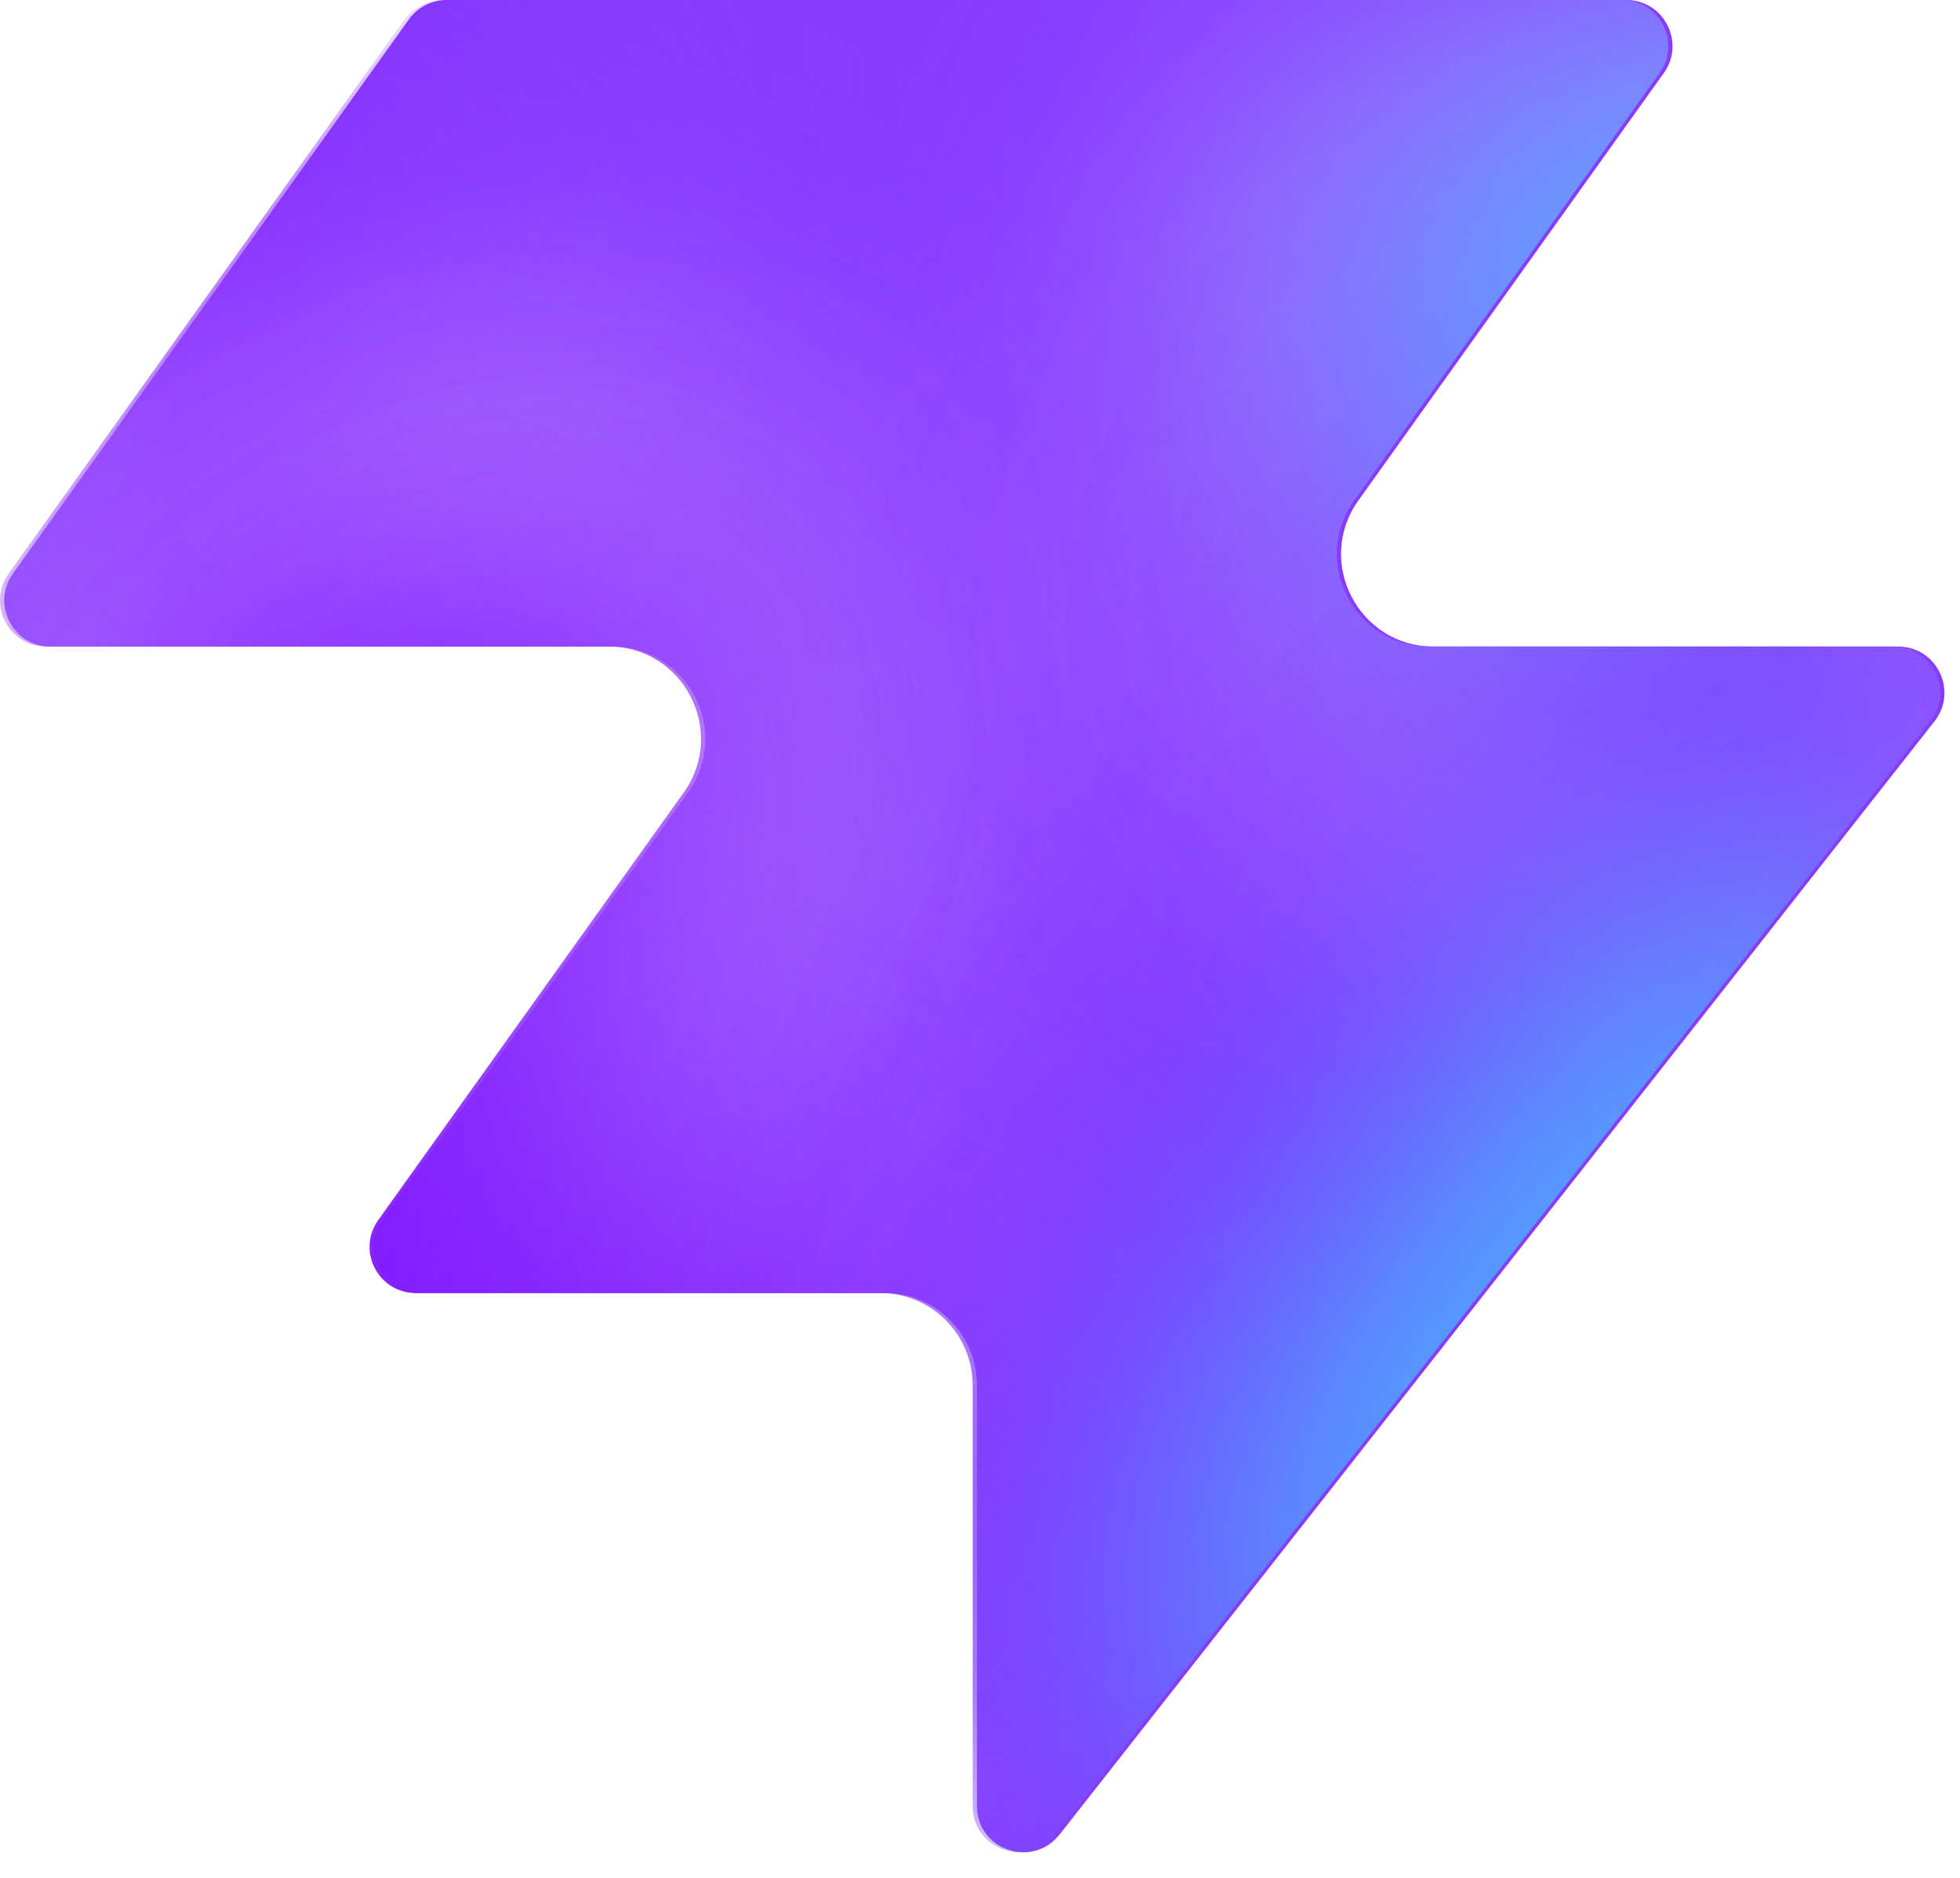
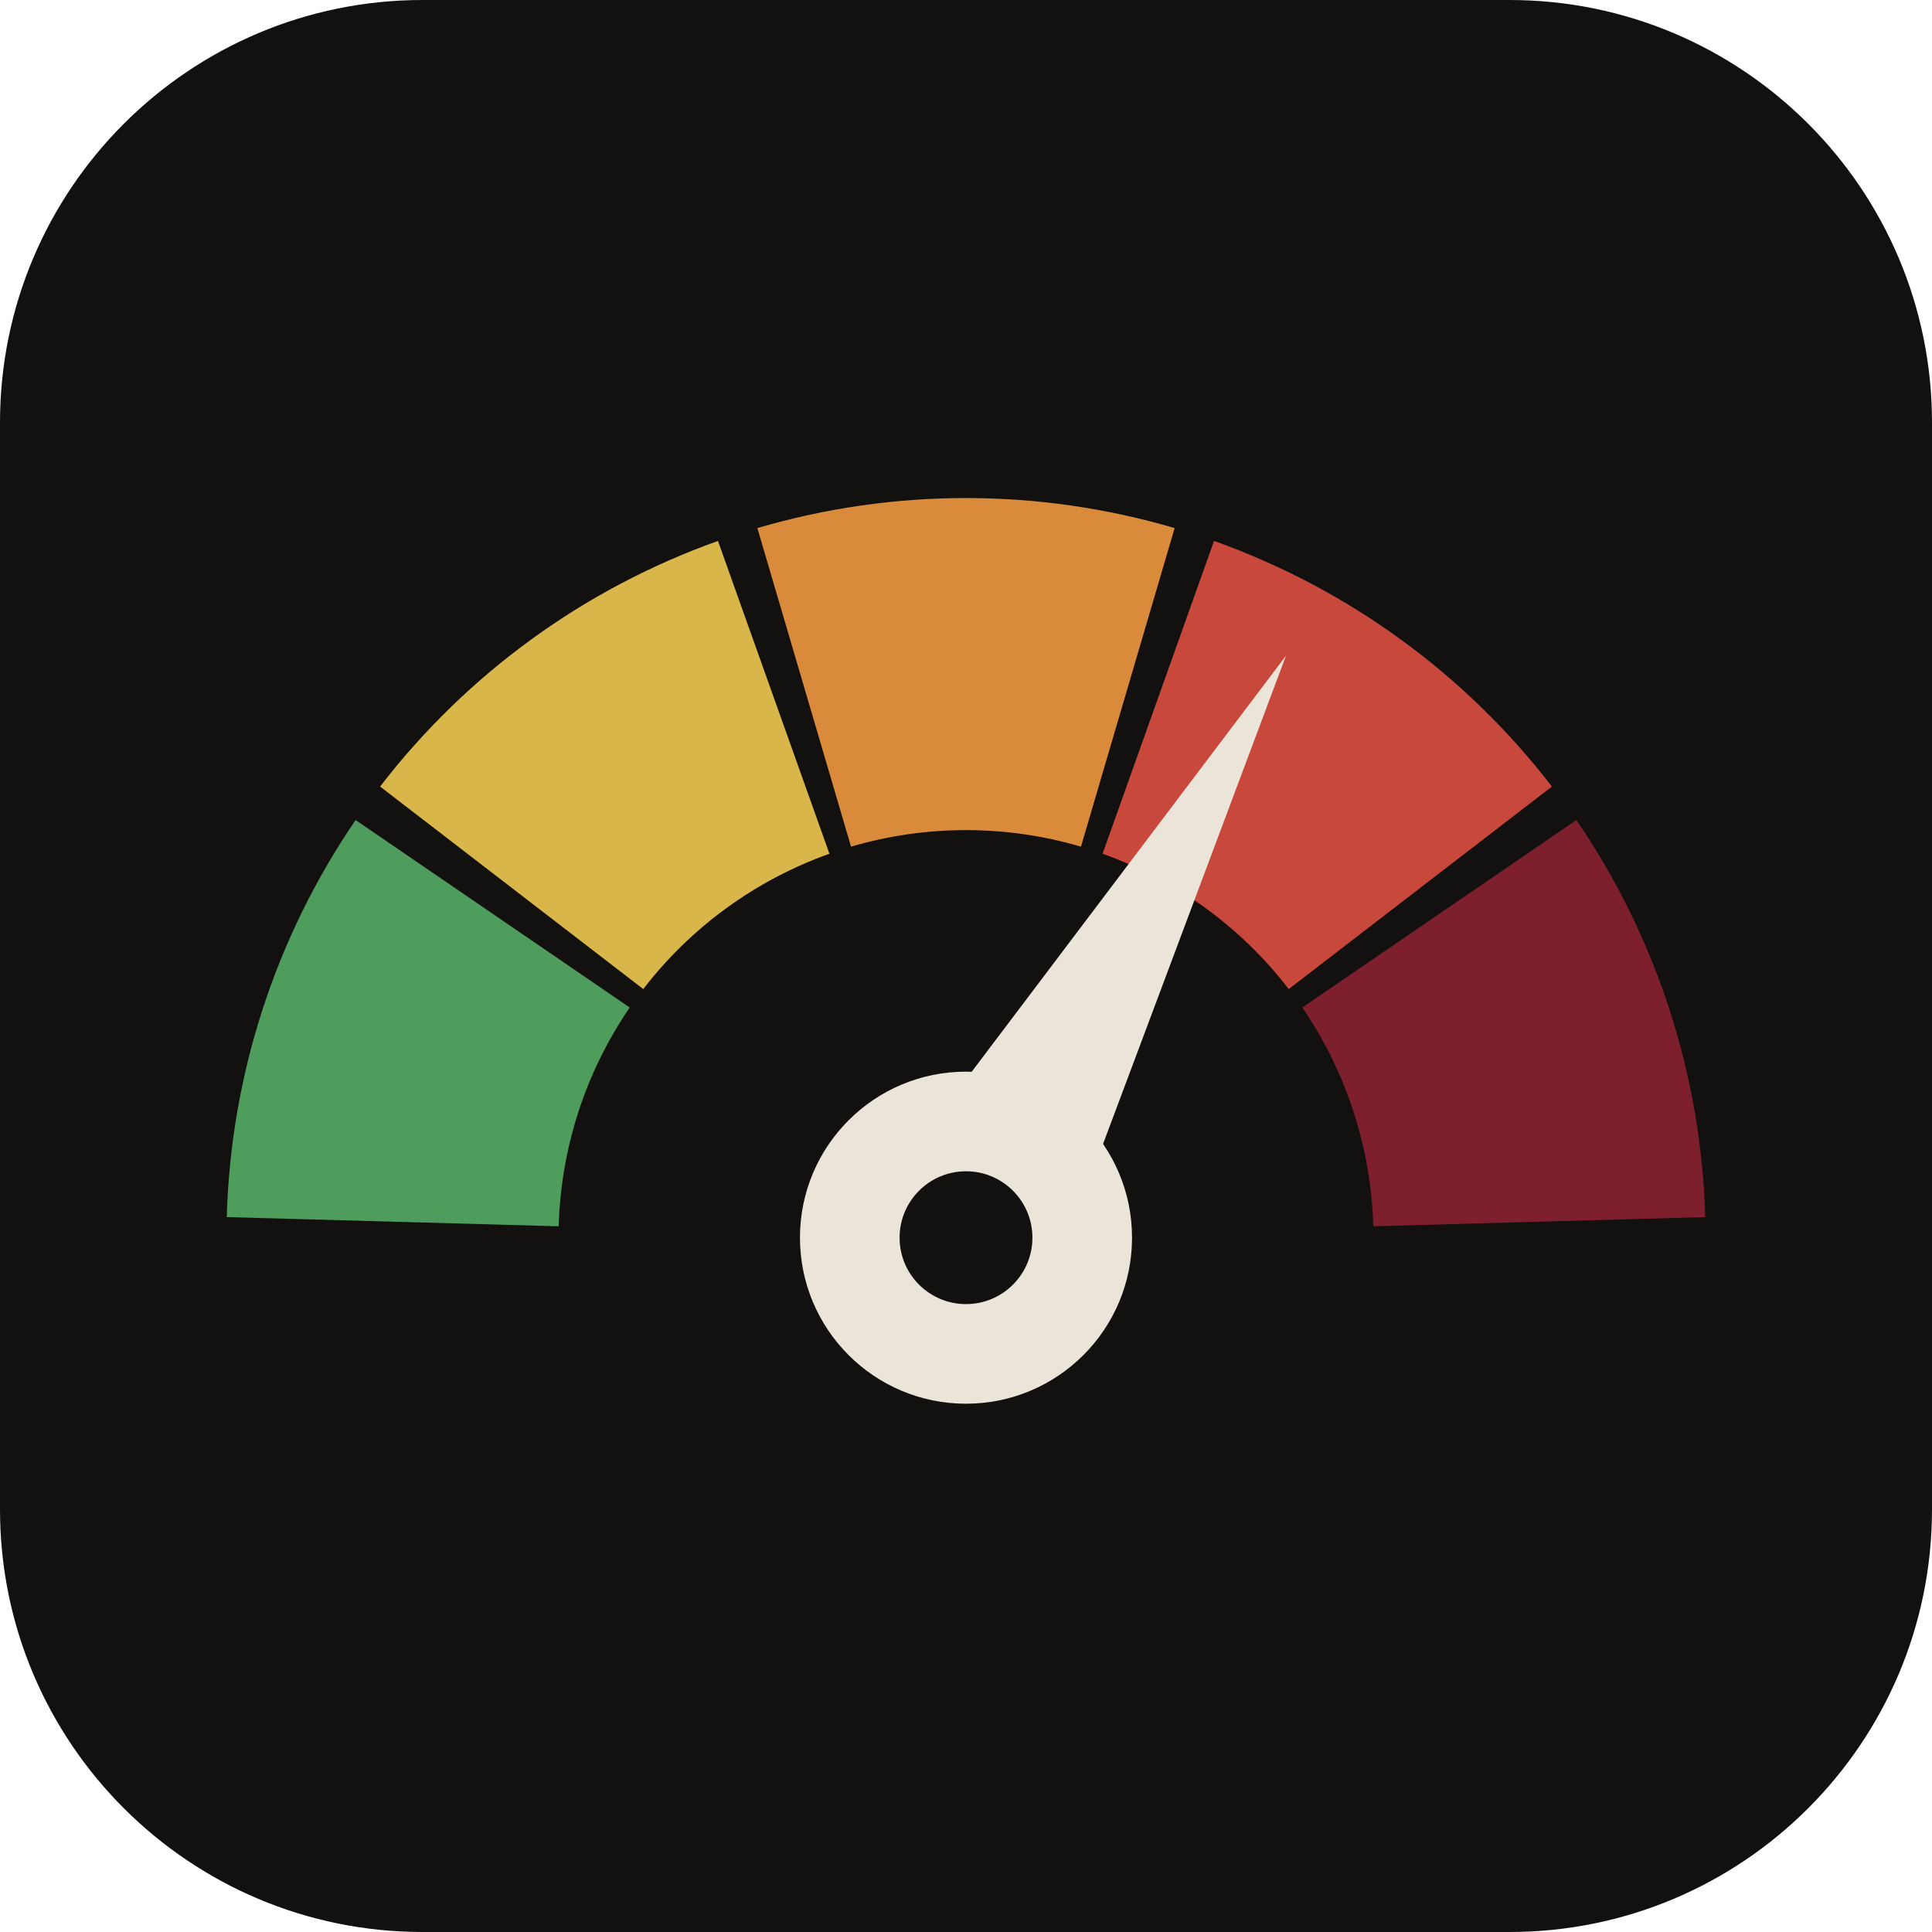
- <svg xmlns="http://www.w3.org/2000/svg" width="48" height="46" fill="none" viewBox="0 0 48 46">
-   <path fill="#863bff" d="M25.946 44.938c-.664.845-2.021.375-2.021-.698V33.937a2.26 2.26 0 0 0-2.262-2.262H10.287c-.92 0-1.456-1.04-.92-1.788l7.48-10.471c1.07-1.497 0-3.578-1.842-3.578H1.237c-.92 0-1.456-1.04-.92-1.788L10.013.474c.214-.297.556-.474.92-.474h28.894c.92 0 1.456 1.04.92 1.788l-7.48 10.471c-1.07 1.498 0 3.579 1.842 3.579h11.377c.943 0 1.473 1.088.89 1.83L25.947 44.94z" style="fill:#863bff;fill:color(display-p3 .525 .23 1);fill-opacity:1" />
-   <mask id="a" width="48" height="46" x="0" y="0" maskUnits="userSpaceOnUse" style="mask-type:alpha">
-     <path fill="#000" d="M25.842 44.938c-.664.844-2.021.375-2.021-.698V33.937a2.26 2.26 0 0 0-2.262-2.262H10.183c-.92 0-1.456-1.04-.92-1.788l7.48-10.471c1.07-1.498 0-3.579-1.842-3.579H1.133c-.92 0-1.456-1.04-.92-1.787L9.91.473c.214-.297.556-.474.92-.474h28.894c.92 0 1.456 1.04.92 1.788l-7.48 10.471c-1.07 1.498 0 3.578 1.842 3.578h11.377c.943 0 1.473 1.088.89 1.832L25.843 44.94z" style="fill:#000;fill-opacity:1" />
-   </mask>
-   <g mask="url(#a)">
-     <g filter="url(#b)">
-       <ellipse cx="5.508" cy="14.704" fill="#ede6ff" rx="5.508" ry="14.704" style="fill:#ede6ff;fill:color(display-p3 .927 .903 1);fill-opacity:1" transform="matrix(.00324 1 1 -.00324 -4.47 31.516)" />
-     </g>
-     <g filter="url(#c)">
-       <ellipse cx="10.399" cy="29.851" fill="#ede6ff" rx="10.399" ry="29.851" style="fill:#ede6ff;fill:color(display-p3 .927 .903 1);fill-opacity:1" transform="matrix(.00324 1 1 -.00324 -39.328 7.883)" />
-     </g>
-     <g filter="url(#d)">
-       <ellipse cx="5.508" cy="30.487" fill="#7e14ff" rx="5.508" ry="30.487" style="fill:#7e14ff;fill:color(display-p3 .492 .077 1);fill-opacity:1" transform="rotate(89.814 -25.913 -14.639)scale(1 -1)" />
-     </g>
-     <g filter="url(#e)">
-       <ellipse cx="5.508" cy="30.599" fill="#7e14ff" rx="5.508" ry="30.599" style="fill:#7e14ff;fill:color(display-p3 .492 .077 1);fill-opacity:1" transform="rotate(89.814 -32.644 -3.334)scale(1 -1)" />
-     </g>
-     <g filter="url(#f)">
-       <ellipse cx="5.508" cy="30.599" fill="#7e14ff" rx="5.508" ry="30.599" style="fill:#7e14ff;fill:color(display-p3 .492 .077 1);fill-opacity:1" transform="matrix(.00324 1 1 -.00324 -34.34 30.47)" />
-     </g>
-     <g filter="url(#g)">
-       <ellipse cx="14.072" cy="22.078" fill="#ede6ff" rx="14.072" ry="22.078" style="fill:#ede6ff;fill:color(display-p3 .927 .903 1);fill-opacity:1" transform="rotate(93.35 24.506 48.493)scale(-1 1)" />
-     </g>
-     <g filter="url(#h)">
-       <ellipse cx="3.47" cy="21.501" fill="#7e14ff" rx="3.47" ry="21.501" style="fill:#7e14ff;fill:color(display-p3 .492 .077 1);fill-opacity:1" transform="rotate(89.009 28.708 47.59)scale(-1 1)" />
-     </g>
-     <g filter="url(#i)">
-       <ellipse cx="3.47" cy="21.501" fill="#7e14ff" rx="3.47" ry="21.501" style="fill:#7e14ff;fill:color(display-p3 .492 .077 1);fill-opacity:1" transform="rotate(89.009 28.708 47.59)scale(-1 1)" />
-     </g>
-     <g filter="url(#j)">
-       <ellipse cx=".387" cy="8.972" fill="#7e14ff" rx="4.407" ry="29.108" style="fill:#7e14ff;fill:color(display-p3 .492 .077 1);fill-opacity:1" transform="rotate(39.51 .387 8.972)" />
-     </g>
-     <g filter="url(#k)">
-       <ellipse cx="47.523" cy="-6.092" fill="#7e14ff" rx="4.407" ry="29.108" style="fill:#7e14ff;fill:color(display-p3 .492 .077 1);fill-opacity:1" transform="rotate(37.892 47.523 -6.092)" />
-     </g>
-     <g filter="url(#l)">
-       <ellipse cx="41.412" cy="6.333" fill="#47bfff" rx="5.971" ry="9.665" style="fill:#47bfff;fill:color(display-p3 .28 .748 1);fill-opacity:1" transform="rotate(37.892 41.412 6.333)" />
-     </g>
-     <g filter="url(#m)">
-       <ellipse cx="-1.879" cy="38.332" fill="#7e14ff" rx="4.407" ry="29.108" style="fill:#7e14ff;fill:color(display-p3 .492 .077 1);fill-opacity:1" transform="rotate(37.892 -1.88 38.332)" />
-     </g>
-     <g filter="url(#n)">
-       <ellipse cx="-1.879" cy="38.332" fill="#7e14ff" rx="4.407" ry="29.108" style="fill:#7e14ff;fill:color(display-p3 .492 .077 1);fill-opacity:1" transform="rotate(37.892 -1.88 38.332)" />
-     </g>
-     <g filter="url(#o)">
-       <ellipse cx="35.651" cy="29.907" fill="#7e14ff" rx="4.407" ry="29.108" style="fill:#7e14ff;fill:color(display-p3 .492 .077 1);fill-opacity:1" transform="rotate(37.892 35.651 29.907)" />
-     </g>
-     <g filter="url(#p)">
-       <ellipse cx="38.418" cy="32.4" fill="#47bfff" rx="5.971" ry="15.297" style="fill:#47bfff;fill:color(display-p3 .28 .748 1);fill-opacity:1" transform="rotate(37.892 38.418 32.4)" />
-     </g>
+ <svg xmlns="http://www.w3.org/2000/svg" viewBox="0 0 64 64">
+   <rect width="64" height="64" rx="14" fill="#121110" />
+   <g fill="none" stroke-width="11">
+     <path d="M 13.01 40.47 A 19 19 0 0 1 16.32 30.27" stroke="#4f9d5d" />
+     <path d="M 16.95 29.41 A 19 19 0 0 1 25.63 23.10" stroke="#d8b64a" />
+     <path d="M 26.64 22.77 A 19 19 0 0 1 37.36 22.77" stroke="#d98a3a" />
+     <path d="M 38.37 23.10 A 19 19 0 0 1 47.05 29.41" stroke="#c9483c" />
+     <path d="M 47.68 30.27 A 19 19 0 0 1 50.99 40.47" stroke="#7e1f2e" />
  </g>
-   <defs>
-     <filter id="b" width="60.045" height="41.654" x="-19.77" y="16.149" color-interpolation-filters="sRGB" filterUnits="userSpaceOnUse">
-       <feFlood flood-opacity="0" result="BackgroundImageFix" />
-       <feBlend in="SourceGraphic" in2="BackgroundImageFix" result="shape" />
-       <feGaussianBlur result="effect1_foregroundBlur_2002_17158" stdDeviation="7.659" />
-     </filter>
-     <filter id="c" width="90.34" height="51.437" x="-54.613" y="-7.533" color-interpolation-filters="sRGB" filterUnits="userSpaceOnUse">
-       <feFlood flood-opacity="0" result="BackgroundImageFix" />
-       <feBlend in="SourceGraphic" in2="BackgroundImageFix" result="shape" />
-       <feGaussianBlur result="effect1_foregroundBlur_2002_17158" stdDeviation="7.659" />
-     </filter>
-     <filter id="d" width="79.355" height="29.4" x="-49.64" y="2.03" color-interpolation-filters="sRGB" filterUnits="userSpaceOnUse">
-       <feFlood flood-opacity="0" result="BackgroundImageFix" />
-       <feBlend in="SourceGraphic" in2="BackgroundImageFix" result="shape" />
-       <feGaussianBlur result="effect1_foregroundBlur_2002_17158" stdDeviation="4.596" />
-     </filter>
-     <filter id="e" width="79.579" height="29.4" x="-45.045" y="20.029" color-interpolation-filters="sRGB" filterUnits="userSpaceOnUse">
-       <feFlood flood-opacity="0" result="BackgroundImageFix" />
-       <feBlend in="SourceGraphic" in2="BackgroundImageFix" result="shape" />
-       <feGaussianBlur result="effect1_foregroundBlur_2002_17158" stdDeviation="4.596" />
-     </filter>
-     <filter id="f" width="79.579" height="29.4" x="-43.513" y="21.178" color-interpolation-filters="sRGB" filterUnits="userSpaceOnUse">
-       <feFlood flood-opacity="0" result="BackgroundImageFix" />
-       <feBlend in="SourceGraphic" in2="BackgroundImageFix" result="shape" />
-       <feGaussianBlur result="effect1_foregroundBlur_2002_17158" stdDeviation="4.596" />
-     </filter>
-     <filter id="g" width="74.749" height="58.852" x="15.756" y="-17.901" color-interpolation-filters="sRGB" filterUnits="userSpaceOnUse">
-       <feFlood flood-opacity="0" result="BackgroundImageFix" />
-       <feBlend in="SourceGraphic" in2="BackgroundImageFix" result="shape" />
-       <feGaussianBlur result="effect1_foregroundBlur_2002_17158" stdDeviation="7.659" />
-     </filter>
-     <filter id="h" width="61.377" height="25.362" x="23.548" y="2.284" color-interpolation-filters="sRGB" filterUnits="userSpaceOnUse">
-       <feFlood flood-opacity="0" result="BackgroundImageFix" />
-       <feBlend in="SourceGraphic" in2="BackgroundImageFix" result="shape" />
-       <feGaussianBlur result="effect1_foregroundBlur_2002_17158" stdDeviation="4.596" />
-     </filter>
-     <filter id="i" width="61.377" height="25.362" x="23.548" y="2.284" color-interpolation-filters="sRGB" filterUnits="userSpaceOnUse">
-       <feFlood flood-opacity="0" result="BackgroundImageFix" />
-       <feBlend in="SourceGraphic" in2="BackgroundImageFix" result="shape" />
-       <feGaussianBlur result="effect1_foregroundBlur_2002_17158" stdDeviation="4.596" />
-     </filter>
-     <filter id="j" width="56.045" height="63.649" x="-27.636" y="-22.853" color-interpolation-filters="sRGB" filterUnits="userSpaceOnUse">
-       <feFlood flood-opacity="0" result="BackgroundImageFix" />
-       <feBlend in="SourceGraphic" in2="BackgroundImageFix" result="shape" />
-       <feGaussianBlur result="effect1_foregroundBlur_2002_17158" stdDeviation="4.596" />
-     </filter>
-     <filter id="k" width="54.814" height="64.646" x="20.116" y="-38.415" color-interpolation-filters="sRGB" filterUnits="userSpaceOnUse">
-       <feFlood flood-opacity="0" result="BackgroundImageFix" />
-       <feBlend in="SourceGraphic" in2="BackgroundImageFix" result="shape" />
-       <feGaussianBlur result="effect1_foregroundBlur_2002_17158" stdDeviation="4.596" />
-     </filter>
-     <filter id="l" width="33.541" height="35.313" x="24.641" y="-11.323" color-interpolation-filters="sRGB" filterUnits="userSpaceOnUse">
-       <feFlood flood-opacity="0" result="BackgroundImageFix" />
-       <feBlend in="SourceGraphic" in2="BackgroundImageFix" result="shape" />
-       <feGaussianBlur result="effect1_foregroundBlur_2002_17158" stdDeviation="4.596" />
-     </filter>
-     <filter id="m" width="54.814" height="64.646" x="-29.286" y="6.009" color-interpolation-filters="sRGB" filterUnits="userSpaceOnUse">
-       <feFlood flood-opacity="0" result="BackgroundImageFix" />
-       <feBlend in="SourceGraphic" in2="BackgroundImageFix" result="shape" />
-       <feGaussianBlur result="effect1_foregroundBlur_2002_17158" stdDeviation="4.596" />
-     </filter>
-     <filter id="n" width="54.814" height="64.646" x="-29.286" y="6.009" color-interpolation-filters="sRGB" filterUnits="userSpaceOnUse">
-       <feFlood flood-opacity="0" result="BackgroundImageFix" />
-       <feBlend in="SourceGraphic" in2="BackgroundImageFix" result="shape" />
-       <feGaussianBlur result="effect1_foregroundBlur_2002_17158" stdDeviation="4.596" />
-     </filter>
-     <filter id="o" width="54.814" height="64.646" x="8.244" y="-2.416" color-interpolation-filters="sRGB" filterUnits="userSpaceOnUse">
-       <feFlood flood-opacity="0" result="BackgroundImageFix" />
-       <feBlend in="SourceGraphic" in2="BackgroundImageFix" result="shape" />
-       <feGaussianBlur result="effect1_foregroundBlur_2002_17158" stdDeviation="4.596" />
-     </filter>
-     <filter id="p" width="39.409" height="43.623" x="18.713" y="10.588" color-interpolation-filters="sRGB" filterUnits="userSpaceOnUse">
-       <feFlood flood-opacity="0" result="BackgroundImageFix" />
-       <feBlend in="SourceGraphic" in2="BackgroundImageFix" result="shape" />
-       <feGaussianBlur result="effect1_foregroundBlur_2002_17158" stdDeviation="4.596" />
-     </filter>
-   </defs>
+   <polygon points="42.60 21.72 29.20 39.46 34.80 42.54" fill="#ebe5d9" />
+   <circle cx="32" cy="41" r="5.5" fill="#ebe5d9" />
+   <circle cx="32" cy="41" r="2.2" fill="#121110" />
</svg>
